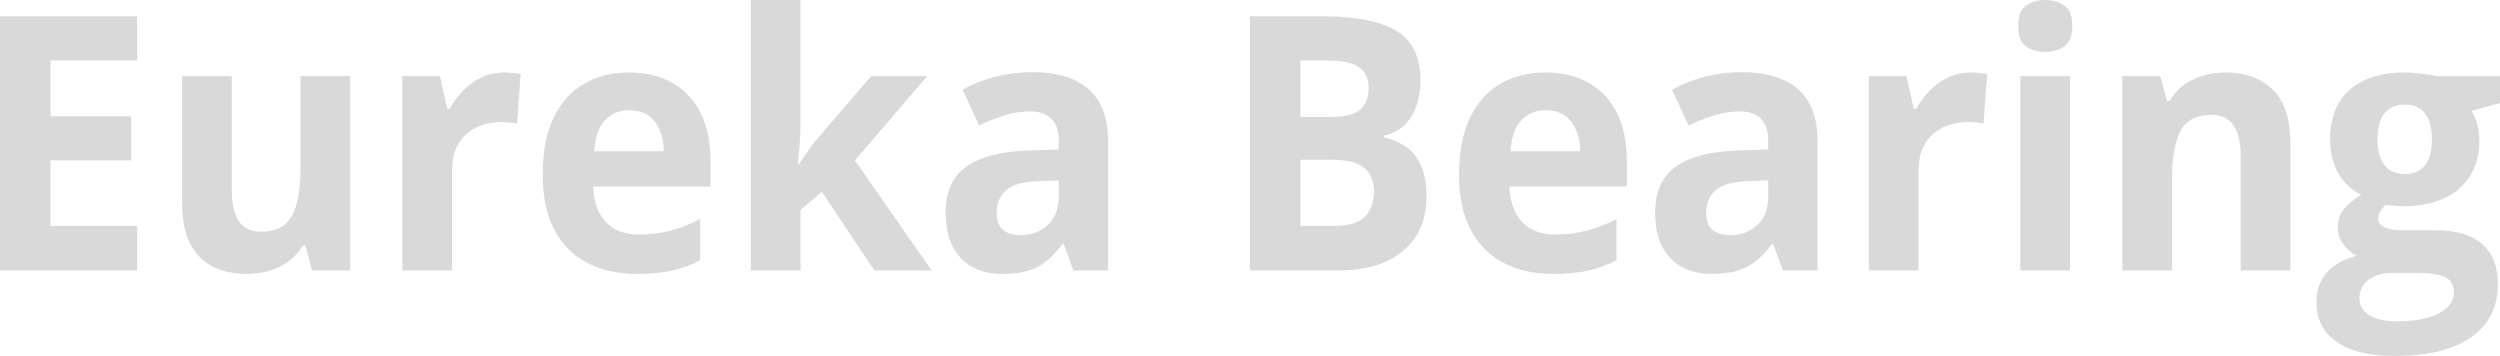
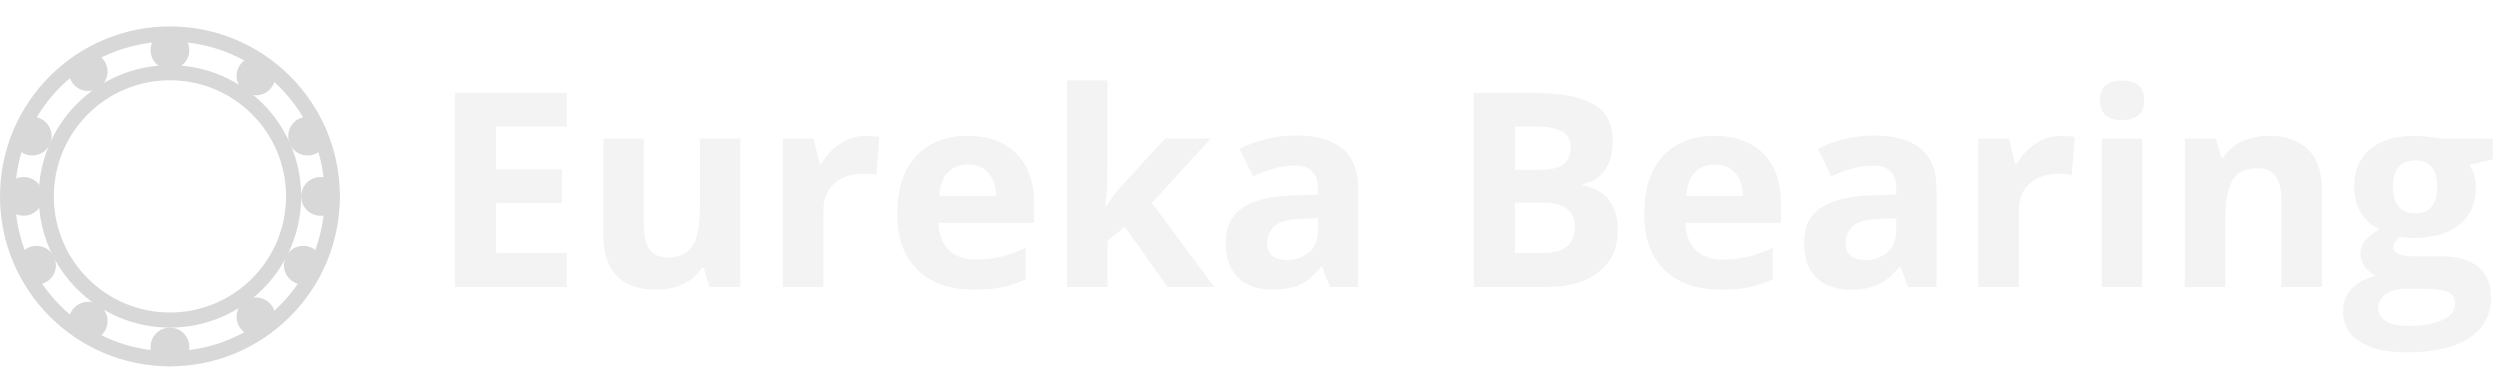
- <svg xmlns="http://www.w3.org/2000/svg" viewBox="0 0 302 43" fill="none">
-   <path d="M16.567 32.67H0V1.974H16.567V7.307H6.099V14.046H15.839V19.379H6.099V27.295H16.567V32.67ZM42.302 9.196V32.67H37.698L36.892 29.668H36.577C36.105 30.465 35.514 31.116 34.806 31.62C34.098 32.124 33.317 32.495 32.465 32.733C31.612 32.971 30.727 33.09 29.808 33.09C28.234 33.09 26.864 32.796 25.696 32.208C24.529 31.606 23.617 30.675 22.961 29.416C22.319 28.156 21.997 26.518 21.997 24.503V9.196H27.998V22.907C27.998 24.586 28.28 25.853 28.844 26.707C29.408 27.561 30.307 27.988 31.54 27.988C32.76 27.988 33.717 27.694 34.413 27.106C35.108 26.504 35.593 25.629 35.868 24.481C36.157 23.32 36.301 21.906 36.301 20.24V9.196H42.302ZM60.876 8.755C61.178 8.755 61.525 8.776 61.919 8.818C62.326 8.846 62.654 8.888 62.903 8.944L62.45 14.949C62.254 14.879 61.972 14.83 61.604 14.802C61.25 14.76 60.942 14.739 60.679 14.739C59.906 14.739 59.151 14.844 58.417 15.054C57.695 15.264 57.046 15.607 56.469 16.083C55.892 16.545 55.433 17.161 55.091 17.931C54.763 18.687 54.6 19.617 54.6 20.723V32.67H48.598V9.196H53.144L54.029 13.143H54.325C54.757 12.346 55.295 11.618 55.938 10.96C56.593 10.288 57.334 9.756 58.161 9.364C59 8.958 59.906 8.755 60.876 8.755ZM75.968 8.755C78.001 8.755 79.751 9.175 81.221 10.015C82.689 10.841 83.824 12.045 84.625 13.626C85.425 15.208 85.825 17.14 85.825 19.421V22.529H71.638C71.704 24.334 72.209 25.755 73.154 26.791C74.111 27.813 75.436 28.324 77.129 28.324C78.532 28.324 79.817 28.17 80.985 27.862C82.152 27.554 83.352 27.092 84.585 26.476V31.431C83.496 32.005 82.356 32.425 81.162 32.691C79.981 32.957 78.544 33.09 76.853 33.09C74.649 33.09 72.695 32.656 70.989 31.788C69.298 30.92 67.966 29.598 66.995 27.82C66.037 26.042 65.559 23.803 65.559 21.101C65.559 18.358 65.991 16.076 66.858 14.256C67.736 12.423 68.956 11.051 70.517 10.141C72.078 9.217 73.895 8.755 75.968 8.755ZM76.007 13.312C74.84 13.312 73.869 13.71 73.094 14.508C72.333 15.306 71.895 16.559 71.776 18.267H80.198C80.184 17.315 80.021 16.468 79.705 15.726C79.404 14.984 78.945 14.396 78.329 13.962C77.725 13.528 76.951 13.312 76.007 13.312ZM96.706 0V14.613C96.706 15.495 96.673 16.377 96.607 17.259C96.541 18.141 96.469 19.023 96.391 19.904H96.469C96.876 19.288 97.289 18.68 97.708 18.078C98.142 17.476 98.6 16.895 99.086 16.335L105.245 9.196H112.013L103.277 19.379L112.544 32.67H105.619L99.283 23.159L96.706 25.363V32.67H90.705V0H96.706ZM124.704 8.713C127.655 8.713 129.918 9.399 131.492 10.771C133.065 12.143 133.852 14.228 133.852 17.028V32.67H129.662L128.501 29.479H128.343C127.714 30.318 127.072 31.004 126.416 31.536C125.76 32.068 125.005 32.46 124.152 32.712C123.301 32.964 122.264 33.09 121.044 33.09C119.746 33.09 118.578 32.824 117.542 32.292C116.519 31.76 115.712 30.948 115.122 29.856C114.532 28.751 114.236 27.351 114.236 25.657C114.236 23.166 115.056 21.332 116.695 20.156C118.335 18.966 120.794 18.309 124.074 18.183L127.891 18.057V17.028C127.891 15.796 127.59 14.893 126.986 14.319C126.383 13.745 125.544 13.459 124.468 13.459C123.405 13.459 122.363 13.62 121.339 13.941C120.316 14.263 119.293 14.669 118.269 15.159L116.282 10.834C117.45 10.176 118.755 9.658 120.198 9.28C121.654 8.902 123.156 8.713 124.704 8.713ZM127.891 21.794L125.569 21.878C123.628 21.934 122.277 22.305 121.516 22.991C120.769 23.677 120.395 24.579 120.395 25.699C120.395 26.679 120.663 27.379 121.202 27.799C121.739 28.205 122.441 28.408 123.306 28.408C124.592 28.408 125.675 28.002 126.553 27.19C127.445 26.378 127.891 25.223 127.891 23.726V21.794ZM150.99 1.974H159.943C163.773 1.974 166.672 2.548 168.639 3.695C170.606 4.843 171.59 6.859 171.59 9.742C171.59 10.904 171.413 11.954 171.06 12.892C170.718 13.829 170.22 14.599 169.564 15.201C168.908 15.803 168.108 16.195 167.163 16.377V16.587C168.121 16.797 168.987 17.161 169.76 17.679C170.535 18.183 171.151 18.924 171.61 19.904C172.083 20.87 172.319 22.158 172.319 23.768C172.319 25.629 171.892 27.225 171.04 28.555C170.187 29.884 168.967 30.906 167.379 31.62C165.806 32.32 163.93 32.67 161.753 32.67H150.99V1.974ZM157.089 14.13H160.631C162.402 14.13 163.629 13.836 164.31 13.248C164.993 12.647 165.333 11.765 165.333 10.603C165.333 9.427 164.927 8.587 164.114 8.083C163.314 7.566 162.041 7.307 160.296 7.307H157.089V14.13ZM157.089 19.295V27.295H161.064C162.901 27.295 164.179 26.917 164.901 26.161C165.622 25.405 165.982 24.39 165.982 23.117C165.982 22.361 165.826 21.696 165.511 21.122C165.196 20.548 164.665 20.1 163.917 19.778C163.182 19.456 162.166 19.295 160.867 19.295H157.089ZM186.662 8.755C188.695 8.755 190.446 9.175 191.915 10.015C193.385 10.841 194.52 12.045 195.319 13.626C196.119 15.208 196.52 17.14 196.52 19.421V22.529H182.333C182.398 24.334 182.904 25.755 183.848 26.791C184.806 27.813 186.13 28.324 187.823 28.324C189.226 28.324 190.512 28.17 191.679 27.862C192.846 27.554 194.047 27.092 195.28 26.476V31.431C194.192 32.005 193.05 32.425 191.857 32.691C190.676 32.957 189.24 33.09 187.547 33.09C185.343 33.09 183.389 32.656 181.684 31.788C179.992 30.92 178.661 29.598 177.689 27.82C176.732 26.042 176.253 23.803 176.253 21.101C176.253 18.358 176.687 16.076 177.552 14.256C178.432 12.423 179.65 11.051 181.212 10.141C182.772 9.217 184.589 8.755 186.662 8.755ZM186.701 13.312C185.534 13.312 184.563 13.71 183.79 14.508C183.029 15.306 182.589 16.559 182.471 18.267H190.892C190.879 17.315 190.715 16.468 190.4 15.726C190.098 14.984 189.639 14.396 189.023 13.962C188.419 13.528 187.646 13.312 186.701 13.312ZM210.411 8.713C213.362 8.713 215.624 9.399 217.198 10.771C218.773 12.143 219.56 14.228 219.56 17.028V32.67H215.369L214.207 29.479H214.051C213.42 30.318 212.778 31.004 212.122 31.536C211.466 32.068 210.712 32.46 209.86 32.712C209.007 32.964 207.97 33.09 206.75 33.09C205.452 33.09 204.284 32.824 203.248 32.292C202.225 31.76 201.419 30.948 200.828 29.856C200.238 28.751 199.943 27.351 199.943 25.657C199.943 23.166 200.763 21.332 202.403 20.156C204.042 18.966 206.502 18.309 209.78 18.183L213.597 18.057V17.028C213.597 15.796 213.296 14.893 212.693 14.319C212.089 13.745 211.25 13.459 210.174 13.459C209.112 13.459 208.069 13.62 207.046 13.941C206.023 14.263 205 14.669 203.977 15.159L201.989 10.834C203.156 10.176 204.461 9.658 205.904 9.28C207.36 8.902 208.862 8.713 210.411 8.713ZM213.597 21.794L211.276 21.878C209.335 21.934 207.984 22.305 207.223 22.991C206.475 23.677 206.101 24.579 206.101 25.699C206.101 26.679 206.37 27.379 206.908 27.799C207.445 28.205 208.147 28.408 209.014 28.408C210.299 28.408 211.381 28.002 212.26 27.19C213.152 26.378 213.597 25.223 213.597 23.726V21.794ZM238.035 8.755C238.336 8.755 238.685 8.776 239.077 8.818C239.484 8.846 239.812 8.888 240.061 8.944L239.609 14.949C239.412 14.879 239.13 14.83 238.763 14.802C238.409 14.76 238.1 14.739 237.838 14.739C237.064 14.739 236.31 14.844 235.575 15.054C234.854 15.264 234.205 15.607 233.627 16.083C233.05 16.545 232.591 17.161 232.251 17.931C231.923 18.687 231.758 19.617 231.758 20.723V32.67H225.758V9.196H230.302L231.187 13.143H231.483C231.916 12.346 232.453 11.618 233.096 10.96C233.752 10.288 234.493 9.756 235.32 9.364C236.159 8.958 237.064 8.755 238.035 8.755ZM250.057 9.196V32.67H244.055V9.196H250.057ZM247.066 0C247.958 0 248.725 0.224 249.368 0.672C250.011 1.106 250.332 1.925 250.332 3.128C250.332 4.318 250.011 5.144 249.368 5.606C248.725 6.054 247.958 6.278 247.066 6.278C246.161 6.278 245.387 6.054 244.745 5.606C244.114 5.144 243.8 4.318 243.8 3.128C243.8 1.925 244.114 1.106 244.745 0.672C245.387 0.224 246.161 0 247.066 0ZM268.866 8.755C271.214 8.755 273.104 9.441 274.533 10.813C275.962 12.171 276.678 14.354 276.678 17.364V32.67H270.677V18.959C270.677 17.28 270.388 16.013 269.811 15.159C269.246 14.305 268.354 13.879 267.135 13.879C265.299 13.879 264.046 14.543 263.377 15.873C262.709 17.203 262.374 19.12 262.374 21.626V32.67H256.372V9.196H260.957L261.764 12.199H262.098C262.57 11.387 263.154 10.729 263.849 10.225C264.558 9.721 265.338 9.35 266.191 9.112C267.056 8.874 267.948 8.755 268.866 8.755ZM289.29 43C286.22 43 283.873 42.426 282.246 41.278C280.632 40.145 279.825 38.549 279.825 36.491C279.825 35.078 280.239 33.895 281.065 32.943C281.891 31.991 283.105 31.312 284.705 30.906C284.089 30.626 283.551 30.171 283.091 29.542C282.632 28.898 282.403 28.219 282.403 27.505C282.403 26.609 282.646 25.867 283.132 25.279C283.616 24.677 284.318 24.09 285.236 23.516C284.082 22.984 283.164 22.13 282.482 20.954C281.813 19.778 281.478 18.393 281.478 16.797C281.478 15.089 281.827 13.64 282.522 12.451C283.229 11.247 284.253 10.33 285.591 9.7C286.942 9.07 288.582 8.755 290.509 8.755C290.917 8.755 291.389 8.783 291.926 8.839C292.463 8.895 292.956 8.958 293.401 9.028C293.861 9.098 294.169 9.154 294.327 9.196H302V12.451L298.557 13.396C298.872 13.914 299.108 14.466 299.266 15.054C299.422 15.642 299.502 16.265 299.502 16.923C299.502 19.442 298.675 21.409 297.022 22.823C295.383 24.223 293.1 24.922 290.176 24.922C289.479 24.88 288.824 24.824 288.208 24.754C287.906 25.006 287.676 25.272 287.519 25.552C287.362 25.832 287.283 26.126 287.283 26.434C287.283 26.742 287.401 27.001 287.637 27.211C287.887 27.407 288.254 27.561 288.738 27.673C289.238 27.771 289.853 27.82 290.589 27.82H294.327C296.74 27.82 298.576 28.373 299.835 29.479C301.108 30.584 301.744 32.208 301.744 34.35C301.744 37.093 300.669 39.221 298.518 40.733C296.38 42.244 293.303 43 289.29 43ZM289.545 38.822C290.975 38.822 292.201 38.675 293.225 38.381C294.261 38.101 295.055 37.695 295.605 37.163C296.156 36.645 296.431 36.022 296.431 35.294C296.431 34.707 296.268 34.238 295.94 33.888C295.626 33.552 295.14 33.314 294.484 33.174C293.841 33.034 293.015 32.964 292.004 32.964H288.896C288.162 32.964 287.499 33.09 286.909 33.342C286.332 33.594 285.873 33.944 285.531 34.392C285.19 34.853 285.02 35.385 285.02 35.987C285.02 36.869 285.414 37.562 286.201 38.066C287.001 38.57 288.116 38.822 289.545 38.822ZM290.509 21.017C291.637 21.017 292.463 20.646 292.988 19.904C293.513 19.162 293.775 18.155 293.775 16.881C293.775 15.467 293.5 14.41 292.949 13.71C292.412 12.997 291.598 12.64 290.509 12.64C289.408 12.64 288.582 12.997 288.031 13.71C287.479 14.41 287.204 15.467 287.204 16.881C287.204 18.155 287.472 19.162 288.011 19.904C288.561 20.646 289.394 21.017 290.509 21.017Z" fill="#D9D9D9" />
+ <svg xmlns="http://www.w3.org/2000/svg" width="331" height="49" viewBox="0 0 331 49" fill="none">
+   <circle cx="22.5" cy="26" r="16.373" stroke="#D8D8D8" stroke-width="2" />
+   <circle cx="22.5" cy="26" r="21.5" stroke="#D8D8D8" stroke-width="2" />
+   <circle cx="33.891" cy="10.05" r="2.563" fill="#D8D8D8" />
+   <circle cx="40.725" cy="18.025" r="2.563" fill="#D8D8D8" />
+   <circle cx="42.436" cy="26" r="2.563" fill="#D8D8D8" />
+   <circle cx="40.157" cy="35.114" r="2.563" fill="#D8D8D8" />
+   <circle cx="33.891" cy="41.949" r="2.563" fill="#D8D8D8" />
+   <circle cx="22.499" cy="45.936" r="2.563" fill="#D8D8D8" />
+   <circle cx="11.678" cy="42.518" r="2.563" fill="#D8D8D8" />
+   <circle cx="4.843" cy="35.114" r="2.563" fill="#D8D8D8" />
+   <circle cx="3.132" cy="26" r="2.563" fill="#D8D8D8" />
+   <circle cx="4.272" cy="18.025" r="2.563" fill="#D8D8D8" />
+   <circle cx="11.678" cy="9.481" r="2.563" fill="#D8D8D8" />
+   <circle cx="22.499" cy="6.633" r="2.563" fill="#D8D8D8" />
+   <path d="M75.035 38H60.234V12.301H75.035V16.766H65.684V22.408H74.385V26.873H65.684V33.5H75.035V38ZM98.027 18.348V38H93.914L93.193 35.486H92.912C92.49 36.154 91.963 36.699 91.33 37.121C90.697 37.543 90 37.853 89.238 38.053C88.477 38.252 87.686 38.352 86.865 38.352C85.459 38.352 84.234 38.105 83.191 37.613C82.148 37.109 81.334 36.33 80.748 35.275C80.174 34.221 79.887 32.85 79.887 31.162V18.348H85.248V29.826C85.248 31.232 85.5 32.293 86.004 33.008C86.508 33.723 87.311 34.08 88.412 34.08C89.502 34.08 90.357 33.834 90.978 33.342C91.6 32.838 92.033 32.105 92.279 31.145C92.537 30.172 92.666 28.988 92.666 27.594V18.348H98.027ZM114.621 17.979C114.891 17.979 115.201 17.996 115.553 18.031C115.916 18.055 116.209 18.09 116.432 18.137L116.027 23.164C115.852 23.105 115.6 23.064 115.271 23.041C114.955 23.006 114.68 22.988 114.445 22.988C113.754 22.988 113.08 23.076 112.424 23.252C111.779 23.428 111.199 23.715 110.684 24.113C110.168 24.5 109.758 25.016 109.453 25.66C109.16 26.293 109.014 27.072 109.014 27.998V38H103.652V18.348H107.713L108.504 21.652H108.768C109.154 20.984 109.635 20.375 110.209 19.824C110.795 19.262 111.457 18.816 112.195 18.488C112.945 18.148 113.754 17.979 114.621 17.979ZM128.104 17.979C129.92 17.979 131.484 18.33 132.797 19.033C134.109 19.725 135.123 20.732 135.838 22.057C136.553 23.381 136.91 24.998 136.91 26.908V29.51H124.236C124.295 31.021 124.746 32.211 125.59 33.078C126.445 33.934 127.629 34.361 129.141 34.361C130.395 34.361 131.543 34.232 132.586 33.975C133.629 33.717 134.701 33.33 135.803 32.815V36.963C134.83 37.443 133.811 37.795 132.744 38.018C131.689 38.24 130.406 38.352 128.895 38.352C126.926 38.352 125.18 37.988 123.656 37.262C122.145 36.535 120.955 35.428 120.088 33.94C119.232 32.451 118.805 30.576 118.805 28.314C118.805 26.018 119.191 24.107 119.965 22.584C120.75 21.049 121.84 19.9 123.234 19.139C124.629 18.365 126.252 17.979 128.104 17.979ZM128.139 21.793C127.096 21.793 126.229 22.127 125.537 22.795C124.857 23.463 124.465 24.512 124.359 25.941H131.883C131.871 25.145 131.725 24.436 131.443 23.814C131.174 23.193 130.764 22.701 130.213 22.338C129.674 21.975 128.982 21.793 128.139 21.793ZM146.631 10.648V22.883C146.631 23.621 146.602 24.359 146.543 25.098C146.484 25.836 146.42 26.574 146.35 27.312H146.42C146.783 26.797 147.152 26.287 147.527 25.783C147.914 25.279 148.324 24.793 148.758 24.324L154.26 18.348H160.307L152.502 26.873L160.781 38H154.594L148.934 30.037L146.631 31.883V38H141.27V10.648H146.631ZM171.645 17.943C174.281 17.943 176.303 18.518 177.709 19.666C179.115 20.814 179.818 22.561 179.818 24.904V38H176.074L175.037 35.328H174.896C174.334 36.031 173.76 36.605 173.174 37.051C172.588 37.496 171.914 37.824 171.152 38.035C170.391 38.246 169.465 38.352 168.375 38.352C167.215 38.352 166.172 38.129 165.246 37.684C164.332 37.238 163.611 36.559 163.084 35.645C162.557 34.719 162.293 33.547 162.293 32.129C162.293 30.043 163.025 28.508 164.49 27.523C165.955 26.527 168.152 25.977 171.082 25.871L174.492 25.766V24.904C174.492 23.873 174.223 23.117 173.684 22.637C173.145 22.156 172.395 21.916 171.434 21.916C170.484 21.916 169.553 22.051 168.639 22.32C167.725 22.59 166.811 22.93 165.896 23.34L164.121 19.719C165.164 19.168 166.33 18.734 167.619 18.418C168.92 18.102 170.262 17.943 171.645 17.943ZM174.492 28.895L172.418 28.965C170.684 29.012 169.477 29.322 168.797 29.896C168.129 30.471 167.795 31.227 167.795 32.164C167.795 32.984 168.035 33.57 168.516 33.922C168.996 34.262 169.623 34.432 170.396 34.432C171.545 34.432 172.512 34.092 173.297 33.412C174.094 32.732 174.492 31.766 174.492 30.512V28.895ZM195.129 12.301H203.127C206.549 12.301 209.139 12.781 210.896 13.742C212.654 14.703 213.533 16.391 213.533 18.805C213.533 19.777 213.375 20.656 213.059 21.441C212.754 22.227 212.309 22.871 211.723 23.375C211.137 23.879 210.422 24.207 209.578 24.359V24.535C210.434 24.711 211.207 25.016 211.898 25.449C212.59 25.871 213.141 26.492 213.551 27.312C213.973 28.121 214.184 29.199 214.184 30.547C214.184 32.105 213.803 33.441 213.041 34.555C212.279 35.668 211.189 36.523 209.771 37.121C208.365 37.707 206.689 38 204.744 38H195.129V12.301ZM200.578 22.479H203.742C205.324 22.479 206.42 22.232 207.029 21.74C207.639 21.236 207.943 20.498 207.943 19.525C207.943 18.541 207.58 17.838 206.854 17.416C206.139 16.982 205.002 16.766 203.443 16.766H200.578V22.479ZM200.578 26.803V33.5H204.129C205.77 33.5 206.912 33.184 207.557 32.551C208.201 31.918 208.523 31.068 208.523 30.002C208.523 29.369 208.383 28.812 208.102 28.332C207.82 27.852 207.346 27.477 206.678 27.207C206.021 26.938 205.113 26.803 203.953 26.803H200.578ZM226.998 17.979C228.814 17.979 230.379 18.33 231.691 19.033C233.004 19.725 234.018 20.732 234.732 22.057C235.447 23.381 235.805 24.998 235.805 26.908V29.51H223.131C223.189 31.021 223.641 32.211 224.484 33.078C225.34 33.934 226.523 34.361 228.035 34.361C229.289 34.361 230.438 34.232 231.48 33.975C232.523 33.717 233.596 33.33 234.697 32.815V36.963C233.725 37.443 232.705 37.795 231.639 38.018C230.584 38.24 229.301 38.352 227.789 38.352C225.82 38.352 224.074 37.988 222.551 37.262C221.039 36.535 219.85 35.428 218.982 33.94C218.127 32.451 217.699 30.576 217.699 28.314C217.699 26.018 218.086 24.107 218.859 22.584C219.645 21.049 220.734 19.9 222.129 19.139C223.523 18.365 225.146 17.979 226.998 17.979ZM227.033 21.793C225.99 21.793 225.123 22.127 224.432 22.795C223.752 23.463 223.359 24.512 223.254 25.941H230.777C230.766 25.145 230.619 24.436 230.338 23.814C230.068 23.193 229.658 22.701 229.107 22.338C228.568 21.975 227.877 21.793 227.033 21.793ZM248.215 17.943C250.852 17.943 252.873 18.518 254.279 19.666C255.686 20.814 256.389 22.561 256.389 24.904V38H252.645L251.607 35.328H251.467C250.904 36.031 250.33 36.605 249.744 37.051C249.158 37.496 248.484 37.824 247.723 38.035C246.961 38.246 246.035 38.352 244.945 38.352C243.785 38.352 242.742 38.129 241.816 37.684C240.902 37.238 240.182 36.559 239.654 35.645C239.127 34.719 238.863 33.547 238.863 32.129C238.863 30.043 239.596 28.508 241.061 27.523C242.525 26.527 244.723 25.977 247.652 25.871L251.062 25.766V24.904C251.062 23.873 250.793 23.117 250.254 22.637C249.715 22.156 248.965 21.916 248.004 21.916C247.055 21.916 246.123 22.051 245.209 22.32C244.295 22.59 243.381 22.93 242.467 23.34L240.691 19.719C241.734 19.168 242.9 18.734 244.189 18.418C245.49 18.102 246.832 17.943 248.215 17.943ZM251.062 28.895L248.988 28.965C247.254 29.012 246.047 29.322 245.367 29.896C244.699 30.471 244.365 31.227 244.365 32.164C244.365 32.984 244.605 33.57 245.086 33.922C245.566 34.262 246.193 34.432 246.967 34.432C248.115 34.432 249.082 34.092 249.867 33.412C250.664 32.732 251.062 31.766 251.062 30.512V28.895ZM272.895 17.979C273.164 17.979 273.475 17.996 273.826 18.031C274.189 18.055 274.482 18.09 274.705 18.137L274.301 23.164C274.125 23.105 273.873 23.064 273.545 23.041C273.229 23.006 272.953 22.988 272.719 22.988C272.027 22.988 271.354 23.076 270.697 23.252C270.053 23.428 269.473 23.715 268.957 24.113C268.441 24.5 268.031 25.016 267.727 25.66C267.434 26.293 267.287 27.072 267.287 27.998V38H261.926V18.348H265.986L266.777 21.652H267.041C267.428 20.984 267.908 20.375 268.482 19.824C269.068 19.262 269.73 18.816 270.469 18.488C271.219 18.148 272.027 17.979 272.895 17.979ZM283.635 18.348V38H278.273V18.348H283.635ZM280.963 10.648C281.76 10.648 282.445 10.836 283.02 11.211C283.594 11.574 283.881 12.26 283.881 13.268C283.881 14.264 283.594 14.955 283.02 15.342C282.445 15.717 281.76 15.904 280.963 15.904C280.154 15.904 279.463 15.717 278.889 15.342C278.326 14.955 278.045 14.264 278.045 13.268C278.045 12.26 278.326 11.574 278.889 11.211C279.463 10.836 280.154 10.648 280.963 10.648ZM300.439 17.979C302.537 17.979 304.225 18.553 305.502 19.701C306.779 20.838 307.418 22.666 307.418 25.186V38H302.057V26.521C302.057 25.115 301.799 24.055 301.283 23.34C300.779 22.625 299.982 22.268 298.893 22.268C297.252 22.268 296.133 22.824 295.535 23.938C294.938 25.051 294.639 26.656 294.639 28.754V38H289.277V18.348H293.373L294.094 20.861H294.393C294.814 20.182 295.336 19.631 295.957 19.209C296.59 18.787 297.287 18.477 298.049 18.277C298.822 18.078 299.619 17.979 300.439 17.979ZM318.686 46.648C315.943 46.648 313.846 46.168 312.393 45.207C310.951 44.258 310.23 42.922 310.23 41.199C310.23 40.016 310.6 39.025 311.338 38.228C312.076 37.432 313.16 36.863 314.59 36.523C314.039 36.289 313.559 35.908 313.148 35.381C312.738 34.842 312.533 34.273 312.533 33.676C312.533 32.926 312.75 32.305 313.184 31.812C313.617 31.309 314.244 30.816 315.064 30.336C314.033 29.891 313.213 29.176 312.604 28.191C312.006 27.207 311.707 26.047 311.707 24.711C311.707 23.281 312.018 22.068 312.639 21.072C313.271 20.064 314.186 19.297 315.381 18.77C316.588 18.242 318.053 17.979 319.775 17.979C320.139 17.979 320.561 18.002 321.041 18.049C321.521 18.096 321.961 18.148 322.359 18.207C322.77 18.266 323.045 18.312 323.186 18.348H330.041V21.072L326.965 21.863C327.246 22.297 327.457 22.76 327.598 23.252C327.738 23.744 327.809 24.266 327.809 24.816C327.809 26.926 327.07 28.572 325.594 29.756C324.129 30.928 322.09 31.514 319.477 31.514C318.855 31.479 318.27 31.432 317.719 31.373C317.449 31.584 317.244 31.807 317.104 32.041C316.963 32.275 316.893 32.522 316.893 32.779C316.893 33.037 316.998 33.254 317.209 33.43C317.432 33.594 317.76 33.723 318.193 33.816C318.639 33.898 319.189 33.94 319.846 33.94H323.186C325.342 33.94 326.982 34.402 328.107 35.328C329.244 36.254 329.812 37.613 329.812 39.406C329.812 41.703 328.852 43.484 326.93 44.75C325.02 46.016 322.271 46.648 318.686 46.648ZM318.914 43.15C320.191 43.15 321.287 43.027 322.201 42.781C323.127 42.547 323.836 42.207 324.328 41.762C324.82 41.328 325.066 40.807 325.066 40.197C325.066 39.705 324.92 39.312 324.627 39.02C324.346 38.738 323.912 38.539 323.326 38.422C322.752 38.305 322.014 38.246 321.111 38.246H318.334C317.678 38.246 317.086 38.352 316.559 38.562C316.043 38.773 315.633 39.066 315.328 39.441C315.023 39.828 314.871 40.273 314.871 40.777C314.871 41.516 315.223 42.096 315.926 42.518C316.641 42.94 317.637 43.15 318.914 43.15ZM319.775 28.244C320.783 28.244 321.521 27.934 321.99 27.312C322.459 26.691 322.693 25.848 322.693 24.781C322.693 23.598 322.447 22.713 321.955 22.127C321.475 21.529 320.748 21.23 319.775 21.23C318.791 21.23 318.053 21.529 317.561 22.127C317.068 22.713 316.822 23.598 316.822 24.781C316.822 25.848 317.062 26.691 317.543 27.312C318.035 27.934 318.779 28.244 319.775 28.244Z" fill="#F3F3F3" />
</svg>
